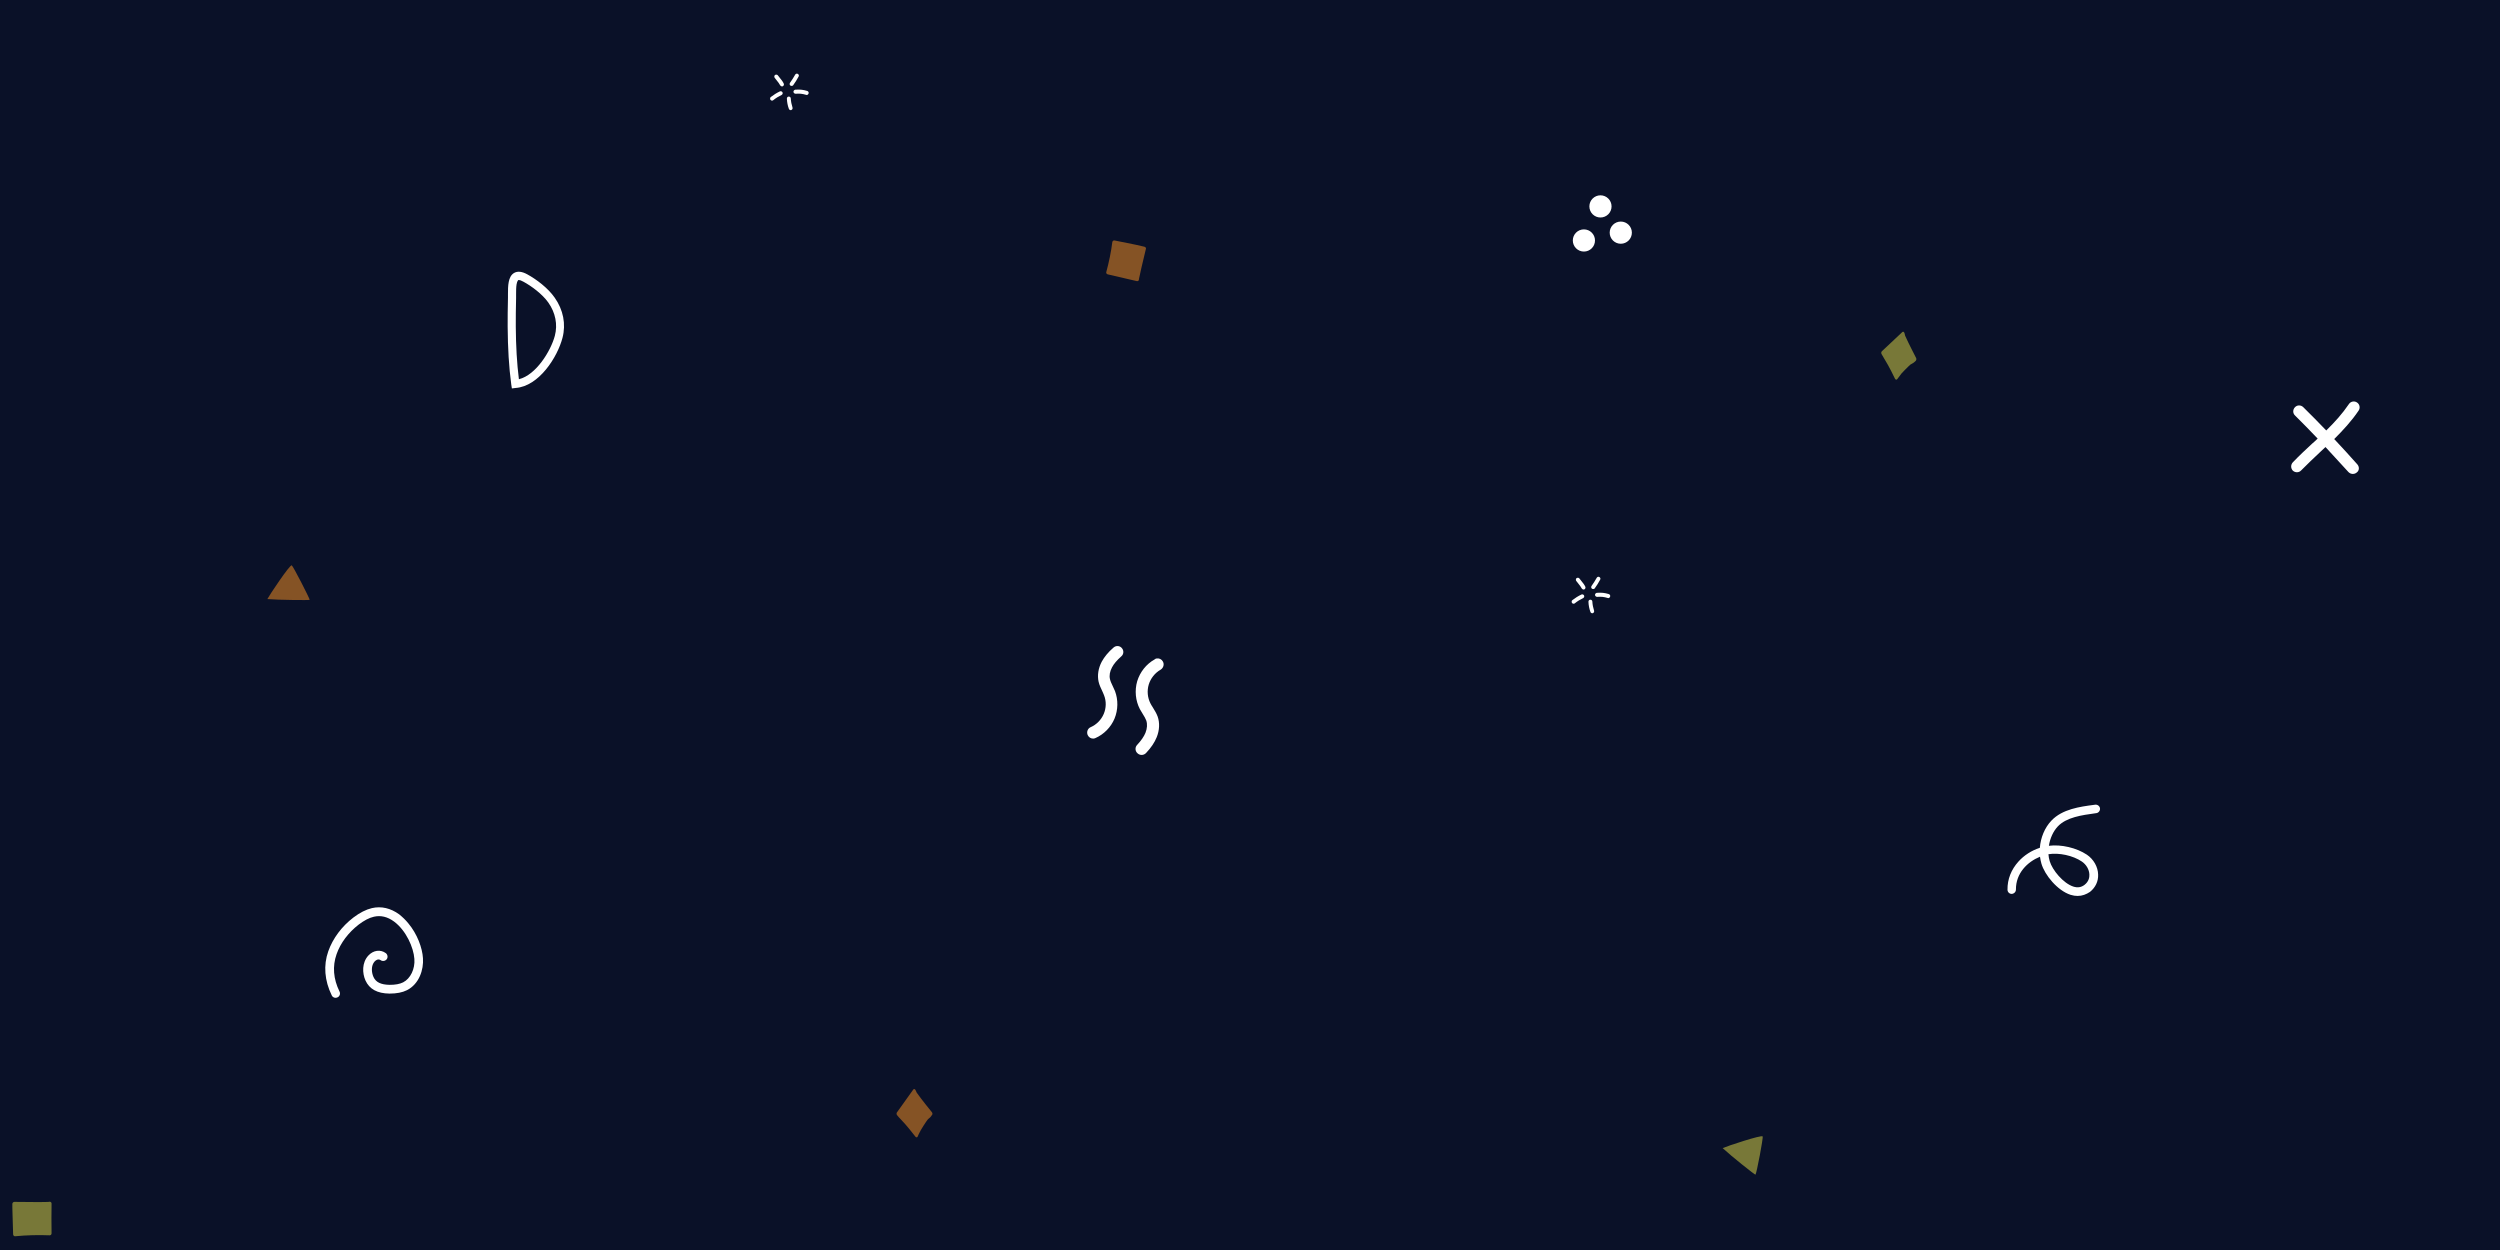
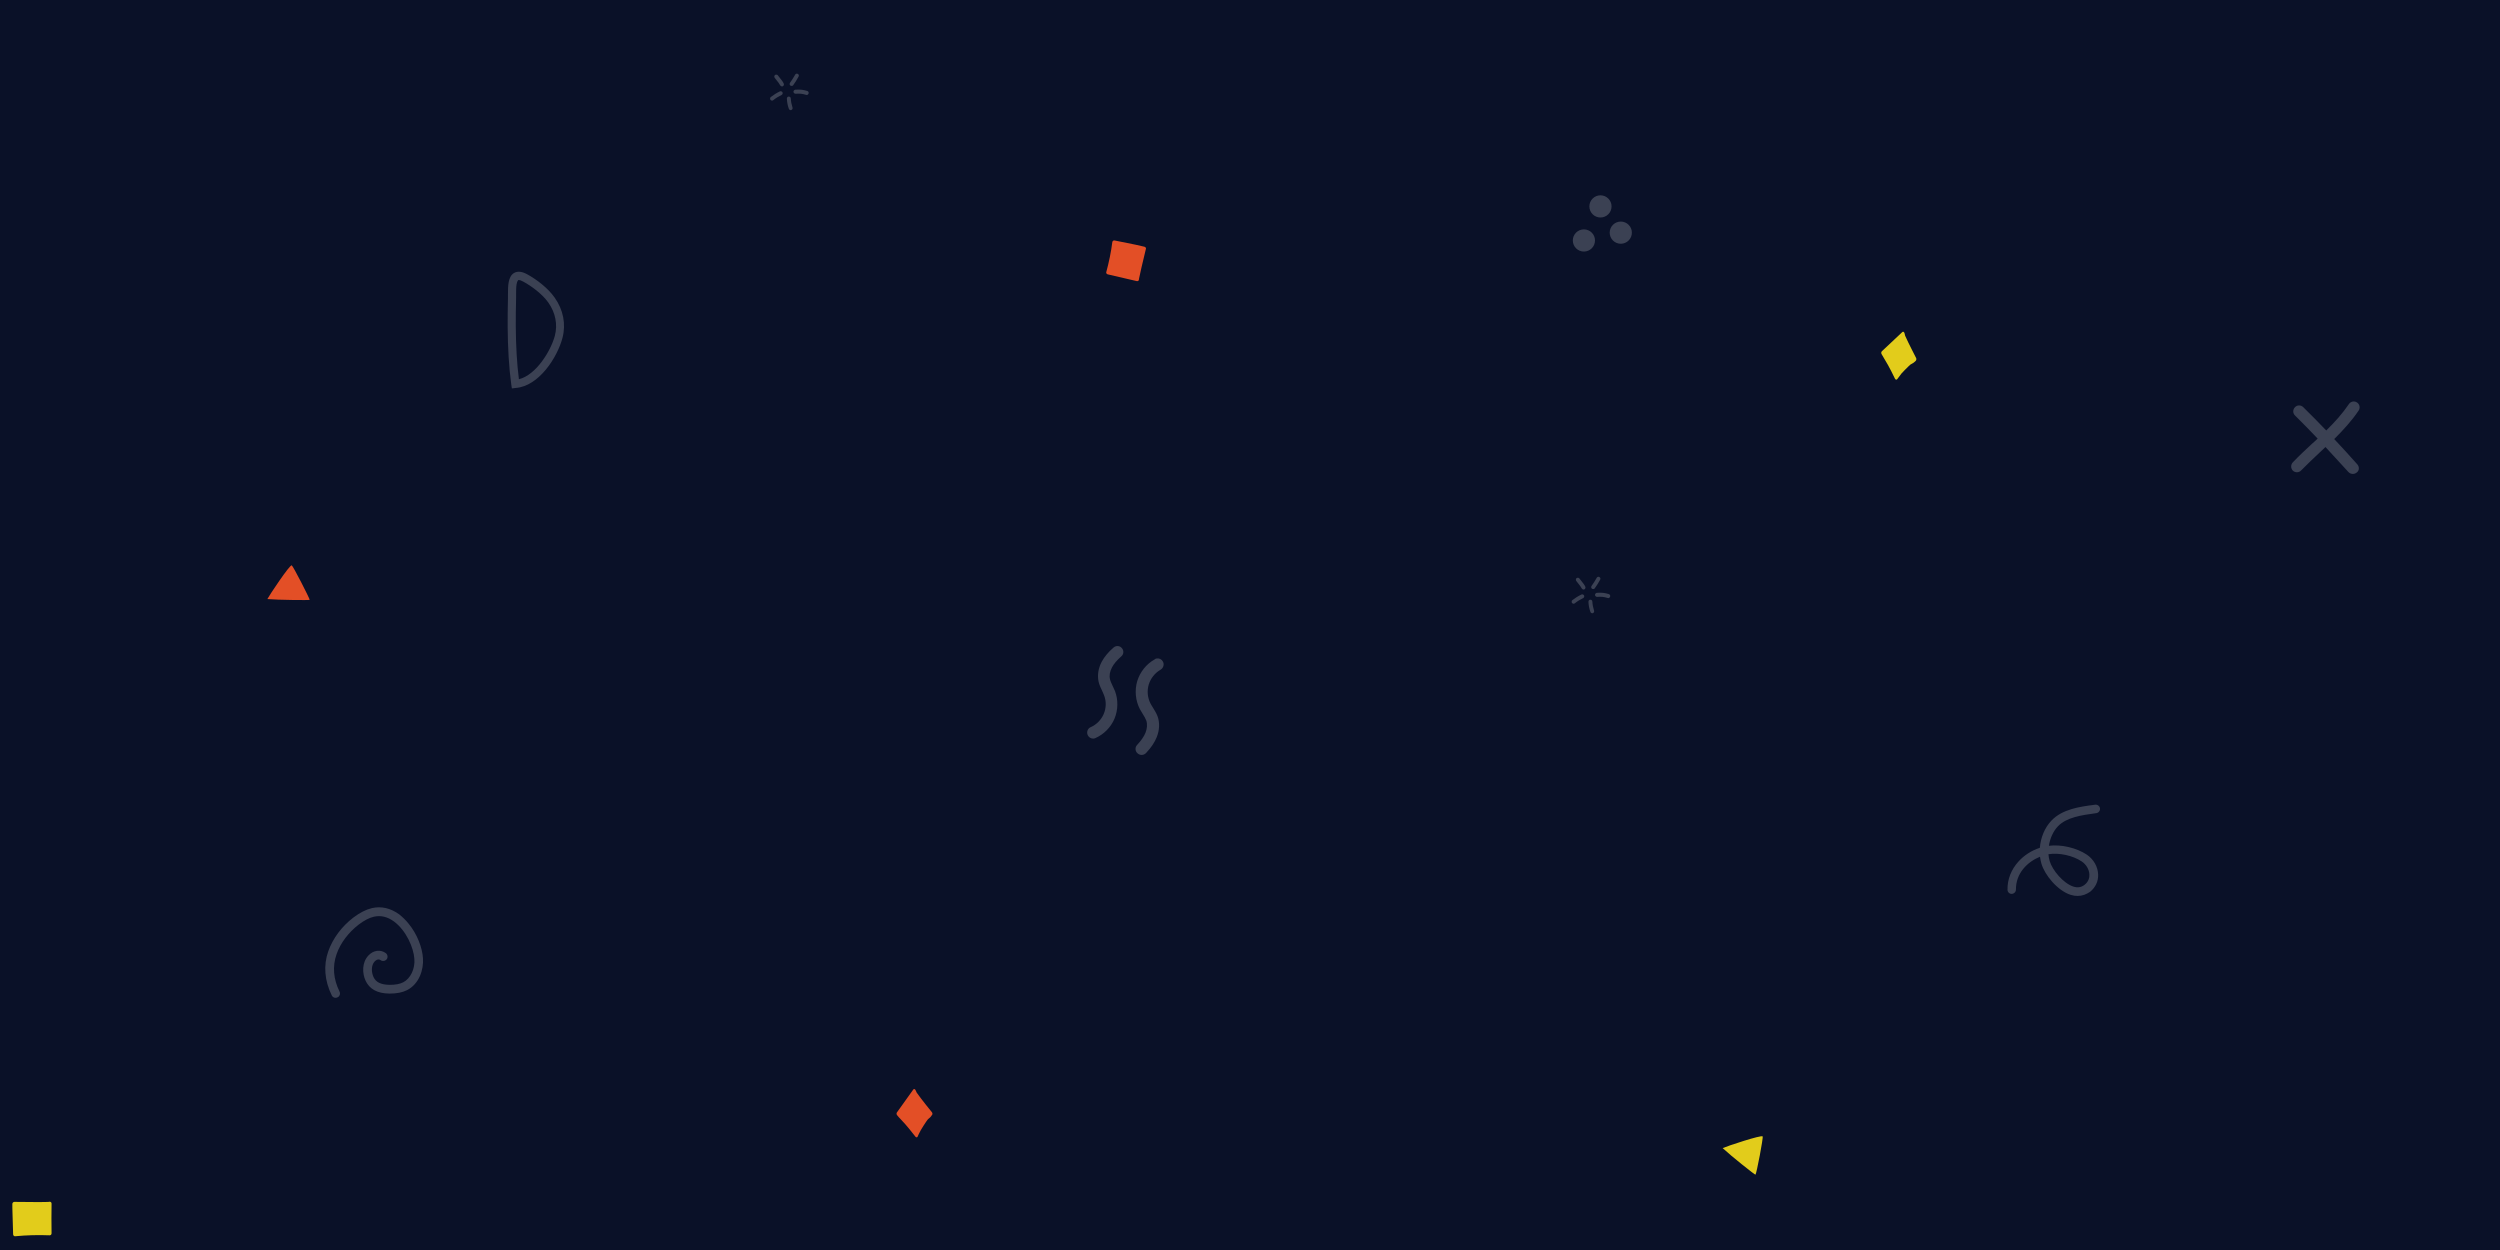
- <svg xmlns="http://www.w3.org/2000/svg" width="1600" height="800" viewBox="0 0 1600 800">
+ <svg xmlns="http://www.w3.org/2000/svg" width="835" height="417.5" viewBox="0 0 1600 800">
  <rect fill="#0A1128" width="1600" height="800" />
-   <path fill="#787838" d="M1102.5 734.8c2.5-1.2 24.8-8.6 25.6-7.5.5.7-3.9 23.8-4.6 24.5C1123.3 752.1 1107.5 739.5 1102.5 734.8zM1226.3 229.1c0-.1-4.9-9.4-7-14.2-.1-.3-.3-1.1-.4-1.6-.1-.4-.3-.7-.6-.9-.3-.2-.6-.1-.8.1l-13.1 12.3c0 0 0 0 0 0-.2.2-.3.5-.4.8 0 .3 0 .7.2 1 .1.1 1.4 2.5 2.1 3.6 2.4 3.7 6.5 12.1 6.5 12.2.2.3.4.5.7.6.3 0 .5-.1.7-.3 0 0 1.8-2.5 2.7-3.6 1.5-1.6 3-3.2 4.6-4.7 1.2-1.2 1.6-1.4 2.1-1.6.5-.3 1.1-.5 2.5-1.9C1226.5 230.4 1226.6 229.6 1226.3 229.1zM33 770.3C33 770.3 33 770.3 33 770.3c0-.7-.5-1.2-1.2-1.2-.1 0-.3 0-.4.1-1.6.2-14.3.1-22.2 0-.3 0-.6.1-.9.4-.2.2-.4.5-.4.9 0 .2 0 4.9.1 5.9l.4 13.6c0 .3.2.6.4.9.2.2.5.3.8.3 0 0 .1 0 .1 0 7.3-.7 14.7-.9 22-.6.3 0 .7-.1.9-.3.2-.2.4-.6.4-.9C32.9 783.3 32.9 776.2 33 770.3z" />
-   <path fill="#855325" d="M171.1 383.4c1.3-2.5 14.3-22 15.6-21.6.8.3 11.5 21.2 11.5 22.1C198.1 384.2 177.9 384 171.1 383.4zM596.4 711.8c-.1-.1-6.7-8.2-9.7-12.5-.2-.3-.5-1-.7-1.5-.2-.4-.4-.7-.7-.8-.3-.1-.6 0-.8.3L574 712c0 0 0 0 0 0-.2.2-.2.5-.2.9 0 .3.2.7.4.9.1.1 1.8 2.2 2.8 3.1 3.1 3.1 8.8 10.5 8.9 10.6.2.3.5.4.8.4.3 0 .5-.2.6-.5 0 0 1.2-2.8 2-4.1 1.1-1.9 2.3-3.7 3.5-5.5.9-1.4 1.3-1.7 1.7-2 .5-.4 1-.7 2.1-2.4C596.9 713.1 596.8 712.3 596.4 711.8zM727.5 179.9C727.5 179.9 727.5 179.9 727.5 179.9c.6.2 1.3-.2 1.4-.8 0-.1 0-.2 0-.4.2-1.4 2.8-12.6 4.5-19.5.1-.3 0-.6-.2-.8-.2-.3-.5-.4-.8-.5-.2 0-4.7-1.1-5.7-1.3l-13.4-2.7c-.3-.1-.7 0-.9.2-.2.2-.4.4-.5.6 0 0 0 .1 0 .1-.8 6.5-2.2 13.1-3.9 19.4-.1.3 0 .6.2.9.2.3.5.4.8.5C714.8 176.9 721.7 178.5 727.5 179.9zM728.5 178.1c-.1-.1-.2-.2-.4-.2C728.3 177.9 728.4 178 728.5 178.1z" />
-   <g fill-opacity="1" fill="#FFF">
+   <path fill="#E2CC1B" d="M1102.5 734.8c2.5-1.2 24.8-8.6 25.6-7.5.5.7-3.9 23.8-4.6 24.5C1123.3 752.1 1107.5 739.5 1102.5 734.8zM1226.3 229.1c0-.1-4.9-9.4-7-14.2-.1-.3-.3-1.1-.4-1.6-.1-.4-.3-.7-.6-.9-.3-.2-.6-.1-.8.1l-13.1 12.3c0 0 0 0 0 0-.2.2-.3.5-.4.8 0 .3 0 .7.2 1 .1.1 1.4 2.5 2.1 3.6 2.4 3.7 6.5 12.1 6.5 12.2.2.3.4.5.7.6.3 0 .5-.1.7-.3 0 0 1.8-2.5 2.7-3.6 1.5-1.6 3-3.2 4.6-4.7 1.2-1.2 1.6-1.4 2.1-1.6.5-.3 1.1-.5 2.5-1.9C1226.5 230.4 1226.6 229.6 1226.3 229.1zM33 770.3C33 770.3 33 770.3 33 770.3c0-.7-.5-1.2-1.2-1.2-.1 0-.3 0-.4.1-1.6.2-14.3.1-22.2 0-.3 0-.6.1-.9.4-.2.2-.4.5-.4.9 0 .2 0 4.9.1 5.9l.4 13.6c0 .3.2.6.4.9.2.2.5.3.8.3 0 0 .1 0 .1 0 7.3-.7 14.7-.9 22-.6.3 0 .7-.1.9-.3.2-.2.4-.6.4-.9C32.9 783.3 32.9 776.2 33 770.3z" />
+   <path fill="#E34F26" d="M171.1 383.4c1.3-2.5 14.3-22 15.6-21.6.8.3 11.5 21.2 11.5 22.1C198.1 384.2 177.9 384 171.1 383.4zM596.4 711.8c-.1-.1-6.7-8.2-9.7-12.5-.2-.3-.5-1-.7-1.5-.2-.4-.4-.7-.7-.8-.3-.1-.6 0-.8.3L574 712c0 0 0 0 0 0-.2.2-.2.5-.2.9 0 .3.2.7.4.9.1.1 1.8 2.2 2.8 3.1 3.1 3.1 8.8 10.5 8.9 10.6.2.3.5.4.8.4.3 0 .5-.2.6-.5 0 0 1.2-2.8 2-4.1 1.1-1.9 2.3-3.7 3.5-5.5.9-1.4 1.3-1.7 1.7-2 .5-.4 1-.7 2.1-2.4C596.9 713.1 596.8 712.3 596.4 711.8zM727.5 179.9C727.5 179.9 727.5 179.9 727.5 179.9c.6.2 1.3-.2 1.4-.8 0-.1 0-.2 0-.4.2-1.4 2.8-12.6 4.5-19.5.1-.3 0-.6-.2-.8-.2-.3-.5-.4-.8-.5-.2 0-4.7-1.1-5.7-1.3l-13.4-2.7c-.3-.1-.7 0-.9.2-.2.2-.4.4-.5.6 0 0 0 .1 0 .1-.8 6.5-2.2 13.1-3.9 19.4-.1.3 0 .6.2.9.2.3.5.4.8.5C714.8 176.9 721.7 178.5 727.5 179.9zM728.5 178.1c-.1-.1-.2-.2-.4-.2C728.3 177.9 728.4 178 728.5 178.1z" />
+   <g fill-opacity="0.2" fill="#FFF">
    <path d="M699.6 472.7c-1.5 0-2.8-.8-3.5-2.3-.8-1.9 0-4.2 1.9-5 3.7-1.6 6.8-4.7 8.4-8.5 1.6-3.8 1.7-8.1.2-11.9-.3-.9-.8-1.8-1.2-2.8-.8-1.7-1.8-3.7-2.3-5.9-.9-4.1-.2-8.6 2-12.8 1.7-3.1 4.1-6.1 7.6-9.1 1.6-1.4 4-1.2 5.3.4 1.4 1.6 1.2 4-.4 5.3-2.8 2.5-4.7 4.7-5.9 7-1.4 2.6-1.9 5.3-1.3 7.6.3 1.4 1 2.8 1.7 4.3.5 1.1 1 2.2 1.5 3.3 2.1 5.6 2 12-.3 17.6-2.3 5.5-6.8 10.1-12.3 12.5C700.6 472.6 700.1 472.7 699.6 472.7zM740.4 421.4c1.5-.2 3 .5 3.8 1.9 1.1 1.8.4 4.2-1.4 5.3-3.7 2.1-6.4 5.6-7.6 9.5-1.2 4-.8 8.4 1.1 12.1.4.9 1 1.7 1.6 2.7 1 1.7 2.2 3.5 3 5.7 1.4 4 1.2 8.7-.6 13.2-1.4 3.4-3.5 6.6-6.8 10.1-1.5 1.6-3.9 1.7-5.5.2-1.6-1.4-1.7-3.9-.2-5.4 2.6-2.8 4.3-5.3 5.3-7.7 1.1-2.8 1.3-5.6.5-7.9-.5-1.3-1.3-2.7-2.2-4.1-.6-1-1.3-2.1-1.9-3.2-2.8-5.4-3.4-11.9-1.7-17.8 1.8-5.9 5.8-11 11.2-14C739.4 421.6 739.9 421.4 740.4 421.4zM261.3 590.9c5.7 6.8 9 15.7 9.4 22.4.5 7.3-2.4 16.4-10.2 20.4-3 1.5-6.7 2.2-11.2 2.2-7.9-.1-12.9-2.9-15.4-8.4-2.1-4.7-2.3-11.4 1.8-15.9 3.2-3.5 7.8-4.1 11.2-1.6 1.2.9 1.5 2.7.6 3.9-.9 1.2-2.7 1.5-3.9.6-1.8-1.3-3.6.6-3.8.8-2.4 2.6-2.1 7-.8 9.9 1.5 3.4 4.7 5 10.4 5.1 3.6 0 6.4-.5 8.6-1.6 4.7-2.4 7.7-8.6 7.2-15-.5-7.3-5.3-18.2-13-23.9-4.2-3.1-8.5-4.1-12.9-3.1-3.1.7-6.2 2.4-9.7 5-6.6 5.1-11.7 11.8-14.2 19-2.7 7.7-2.1 15.8 1.9 23.9.7 1.4.1 3.1-1.3 3.7-1.4.7-3.1.1-3.7-1.3-4.6-9.4-5.4-19.2-2.2-28.2 2.9-8.2 8.6-15.9 16.1-21.6 4.1-3.1 8-5.1 11.8-6 6-1.4 12 0 17.5 4C257.6 586.9 259.6 588.8 261.3 590.9z" />
    <circle cx="1013.7" cy="153.9" r="7.1" />
    <circle cx="1024.3" cy="132.1" r="7.1" />
    <circle cx="1037.3" cy="148.9" r="7.1" />
    <path d="M1508.7 297.2c-4.8-5.4-9.7-10.8-14.8-16.2 5.6-5.6 11.1-11.5 15.6-18.2 1.2-1.7.7-4.1-1-5.2-1.7-1.2-4.1-.7-5.2 1-4.2 6.2-9.1 11.6-14.5 16.9-4.8-5-9.7-10-14.7-14.9-1.5-1.5-3.9-1.5-5.3 0-1.5 1.5-1.5 3.9 0 5.3 4.9 4.8 9.7 9.8 14.5 14.8-1.1 1.1-2.3 2.2-3.5 3.2-4.1 3.8-8.4 7.8-12.4 12-1.4 1.5-1.4 3.8 0 5.3 0 0 0 0 0 0 1.5 1.4 3.9 1.4 5.3-.1 3.9-4 8.1-7.9 12.1-11.7 1.2-1.1 2.3-2.2 3.5-3.3 4.9 5.3 9.8 10.6 14.6 15.9.1.1.1.1.2.2 1.4 1.4 3.7 1.5 5.2.2C1510 301.2 1510.1 298.8 1508.7 297.2zM327.6 248.6l-.4-2.6c-1.5-11.1-2.2-23.2-2.3-37 0-5.5 0-11.5.2-18.5 0-.7 0-1.5 0-2.3 0-5 0-11.2 3.9-13.5 2.2-1.3 5.1-1 8.5.9 5.7 3.1 13.2 8.7 17.5 14.9 5.5 7.8 7.3 16.9 5 25.7-3.2 12.3-15 31-30 32.1L327.6 248.6zM332.1 179.2c-.2 0-.3 0-.4.1-.1.1-.7.5-1.1 2.7-.3 1.9-.3 4.2-.3 6.3 0 .8 0 1.7 0 2.4-.2 6.9-.2 12.8-.2 18.3.1 12.5.7 23.5 2 33.7 11-2.7 20.4-18.1 23-27.8 1.9-7.2.4-14.8-4.2-21.3l0 0C347 188.1 340 183 335 180.3 333.6 179.5 332.6 179.2 332.1 179.2zM516.3 60.8c-.1 0-.2 0-.4-.1-2.4-.7-4-.9-6.7-.7-.7 0-1.3-.5-1.4-1.2 0-.7.5-1.3 1.2-1.4 3.1-.2 4.9 0 7.6.8.7.2 1.1.9.9 1.6C517.3 60.4 516.8 60.8 516.3 60.8zM506.1 70.5c-.5 0-1-.3-1.2-.8-.8-2.1-1.2-4.3-1.3-6.6 0-.7.5-1.3 1.2-1.3.7 0 1.3.5 1.3 1.2.1 2 .5 3.9 1.1 5.8.2.7-.1 1.4-.8 1.6C506.4 70.5 506.2 70.5 506.1 70.5zM494.1 64.4c-.4 0-.8-.2-1-.5-.4-.6-.3-1.4.2-1.8 1.8-1.4 3.7-2.6 5.8-3.6.6-.3 1.4 0 1.7.6.3.6 0 1.4-.6 1.7-1.9.9-3.7 2-5.3 3.3C494.7 64.3 494.4 64.4 494.1 64.4zM500.5 55.3c-.5 0-.9-.3-1.2-.7-.5-1-1.2-1.9-2.4-3.4-.3-.4-.7-.9-1.1-1.4-.4-.6-.3-1.4.2-1.8.6-.4 1.4-.3 1.8.2.4.5.8 1 1.1 1.4 1.3 1.6 2.1 2.6 2.7 3.9.3.6 0 1.4-.6 1.7C500.9 55.3 500.7 55.3 500.5 55.3zM506.7 55c-.3 0-.5-.1-.8-.2-.6-.4-.7-1.2-.3-1.8 1.2-1.7 2.3-3.4 3.3-5.2.3-.6 1.1-.9 1.7-.5.6.3.9 1.1.5 1.7-1 1.9-2.2 3.8-3.5 5.6C507.4 54.8 507.1 55 506.7 55zM1029.3 382.8c-.1 0-.2 0-.4-.1-2.4-.7-4-.9-6.7-.7-.7 0-1.3-.5-1.4-1.2 0-.7.5-1.3 1.2-1.4 3.1-.2 4.9 0 7.6.8.7.2 1.1.9.9 1.6C1030.3 382.4 1029.8 382.8 1029.3 382.8zM1019.1 392.5c-.5 0-1-.3-1.2-.8-.8-2.1-1.2-4.3-1.3-6.6 0-.7.5-1.3 1.2-1.3.7 0 1.3.5 1.3 1.2.1 2 .5 3.9 1.1 5.8.2.7-.1 1.4-.8 1.6C1019.4 392.5 1019.2 392.5 1019.1 392.5zM1007.1 386.4c-.4 0-.8-.2-1-.5-.4-.6-.3-1.4.2-1.8 1.8-1.4 3.7-2.6 5.8-3.6.6-.3 1.4 0 1.7.6.3.6 0 1.4-.6 1.7-1.9.9-3.7 2-5.3 3.3C1007.7 386.3 1007.4 386.4 1007.1 386.4zM1013.5 377.3c-.5 0-.9-.3-1.2-.7-.5-1-1.2-1.9-2.4-3.4-.3-.4-.7-.9-1.1-1.4-.4-.6-.3-1.4.2-1.8.6-.4 1.4-.3 1.8.2.4.5.8 1 1.1 1.4 1.3 1.6 2.1 2.6 2.7 3.9.3.6 0 1.4-.6 1.7C1013.9 377.3 1013.7 377.3 1013.5 377.3zM1019.7 377c-.3 0-.5-.1-.8-.2-.6-.4-.7-1.2-.3-1.8 1.2-1.7 2.3-3.4 3.3-5.2.3-.6 1.1-.9 1.7-.5.6.3.9 1.1.5 1.7-1 1.9-2.2 3.8-3.5 5.6C1020.4 376.8 1020.1 377 1019.7 377zM1329.7 573.4c-1.4 0-2.9-.2-4.5-.7-8.4-2.7-16.6-12.7-18.7-20-.4-1.4-.7-2.9-.9-4.4-8.1 3.3-15.5 10.6-15.4 21 0 1.5-1.2 2.7-2.7 2.8 0 0 0 0 0 0-1.5 0-2.7-1.2-2.7-2.7-.1-6.7 2.4-12.9 7-18 3.6-4 8.4-7.1 13.7-8.8.5-6.5 3.1-12.9 7.4-17.4 7-7.4 18.2-8.9 27.3-10.1l.7-.1c1.5-.2 2.9.9 3.1 2.3.2 1.5-.9 2.9-2.3 3.1l-.7.1c-8.6 1.2-18.4 2.5-24 8.4-3 3.2-5 7.7-5.7 12.4 7.9-1 17.7 1.3 24.3 5.7 4.3 2.9 7.1 7.8 7.2 12.7.2 4.3-1.7 8.3-5.2 11.1C1335.2 572.4 1332.6 573.4 1329.7 573.4zM1311 546.7c.1 1.5.4 3 .8 4.4 1.7 5.8 8.7 14.2 15.1 16.3 2.8.9 5.1.5 7.2-1.1 2.7-2.1 3.2-4.8 3.1-6.6-.1-3.2-2-6.4-4.8-8.3C1326.7 547.5 1317.7 545.6 1311 546.7z" />
  </g>
</svg>
